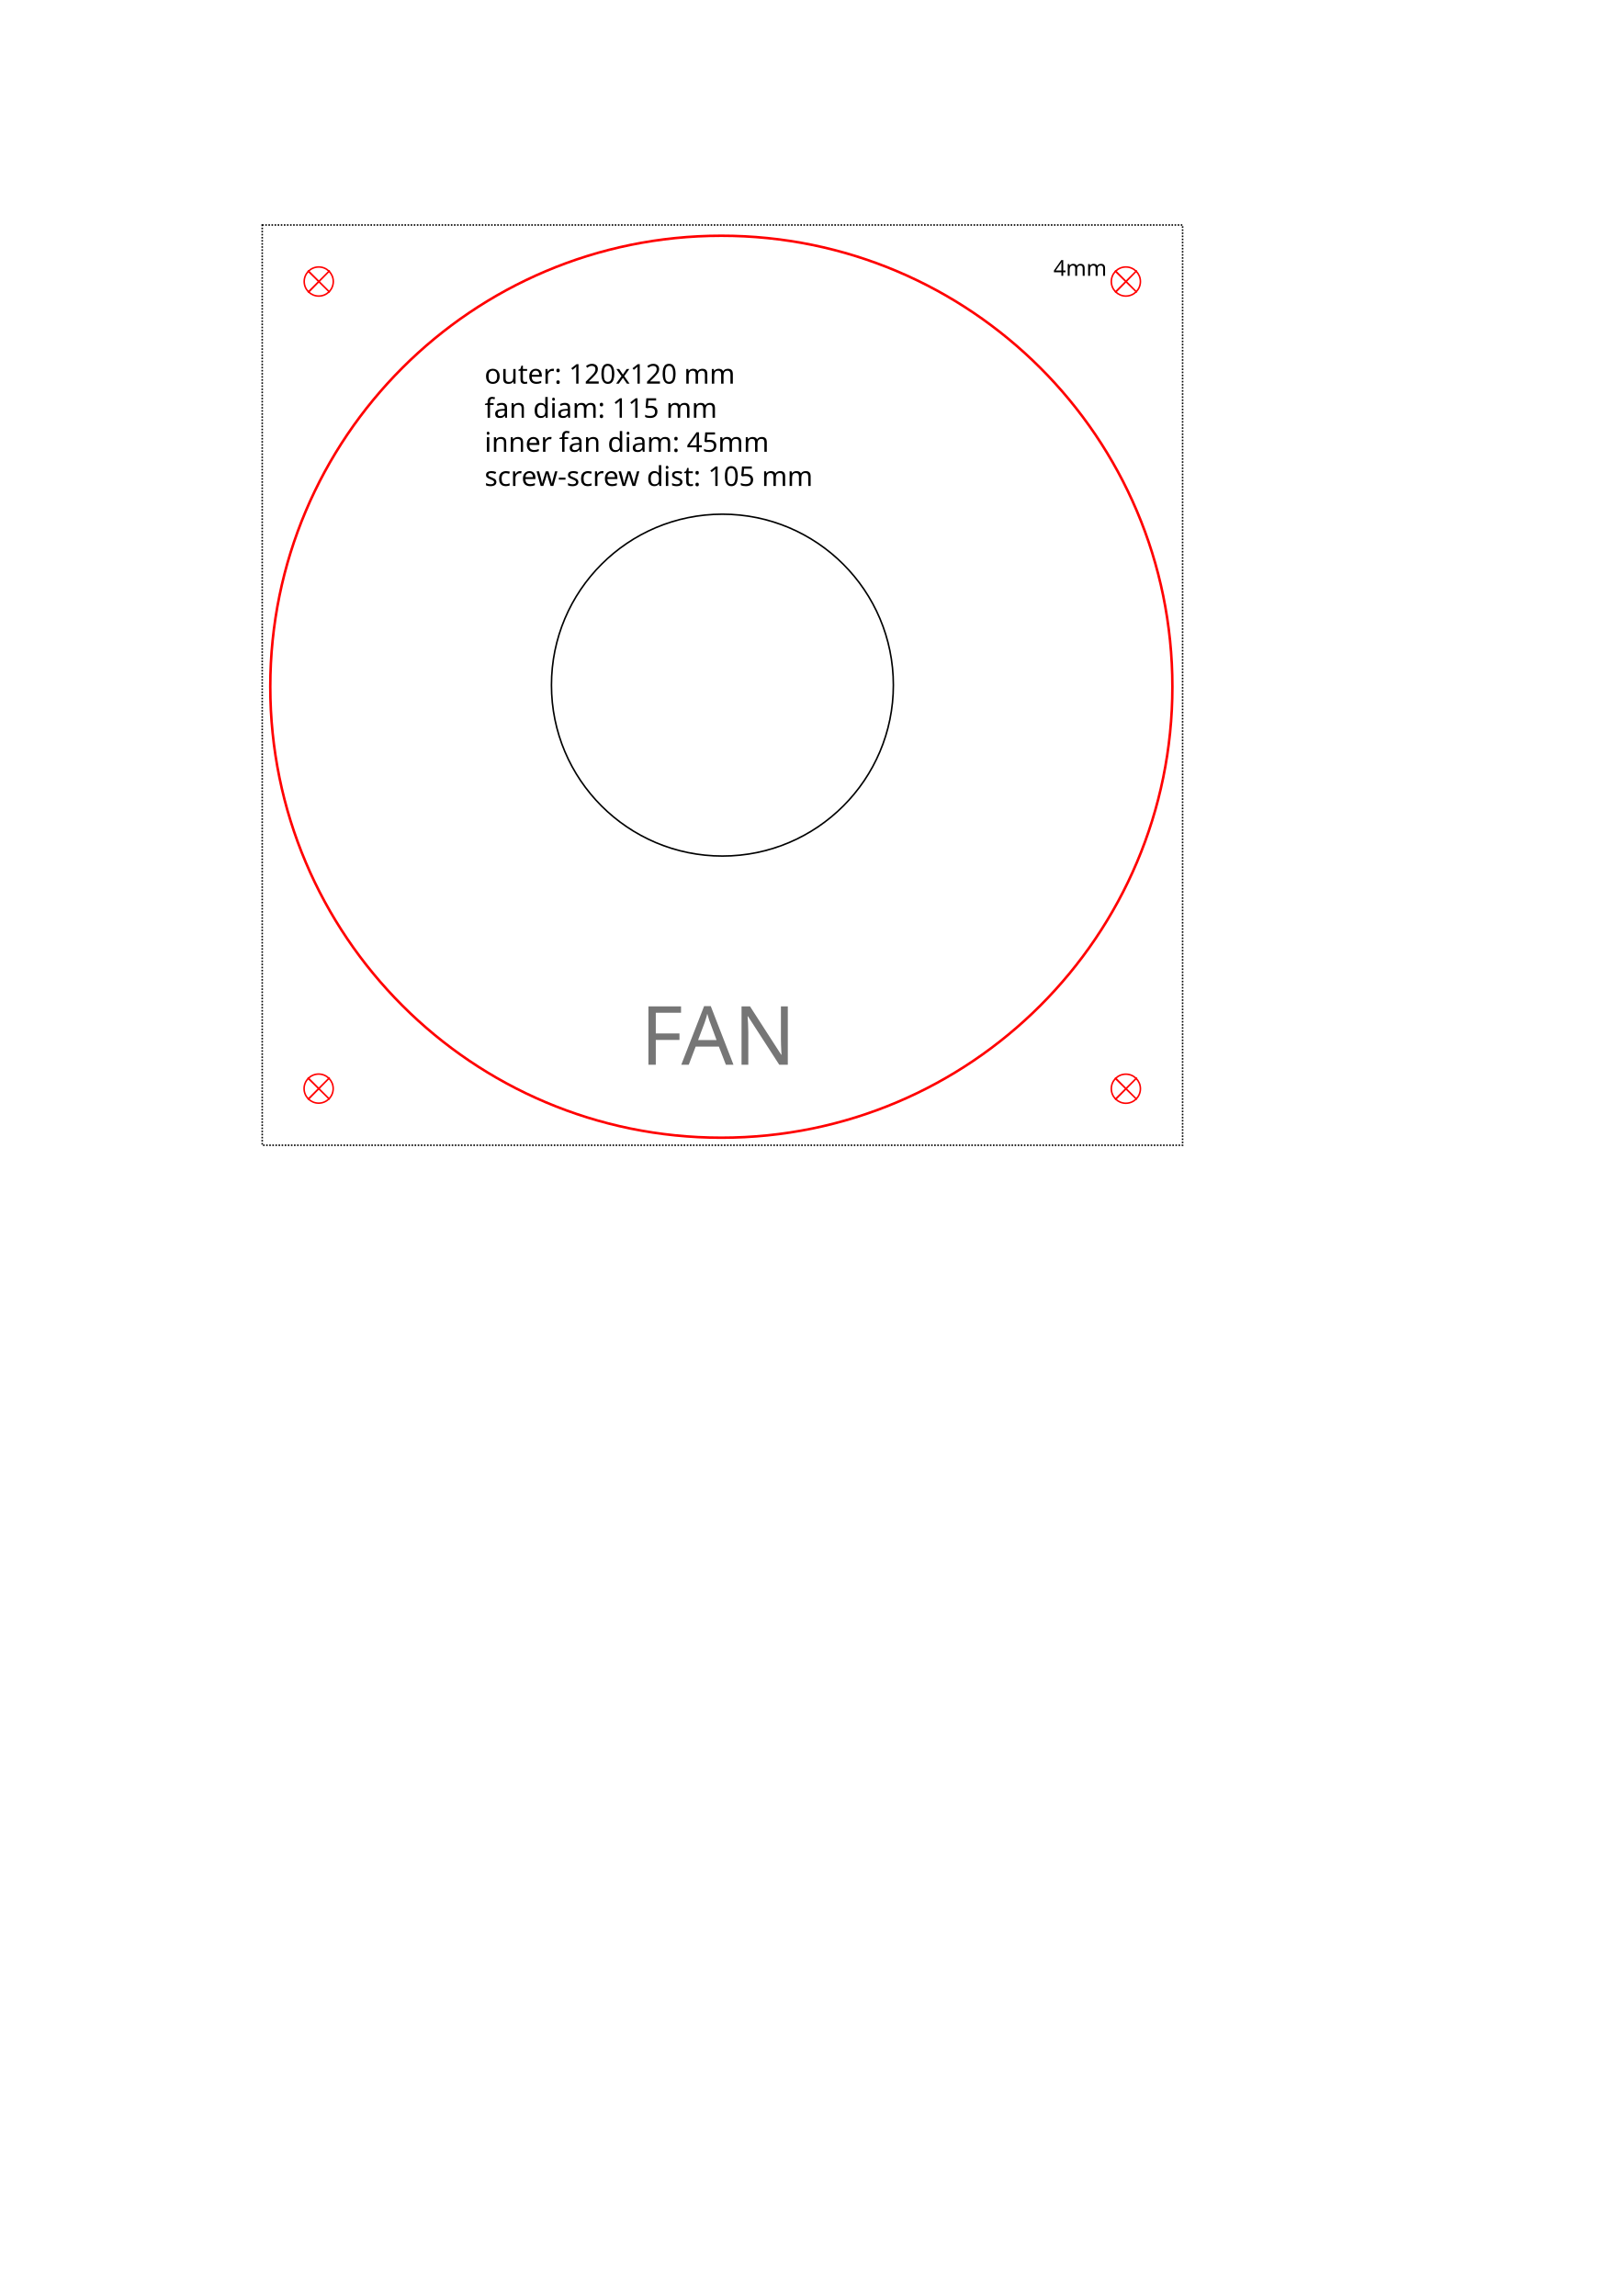
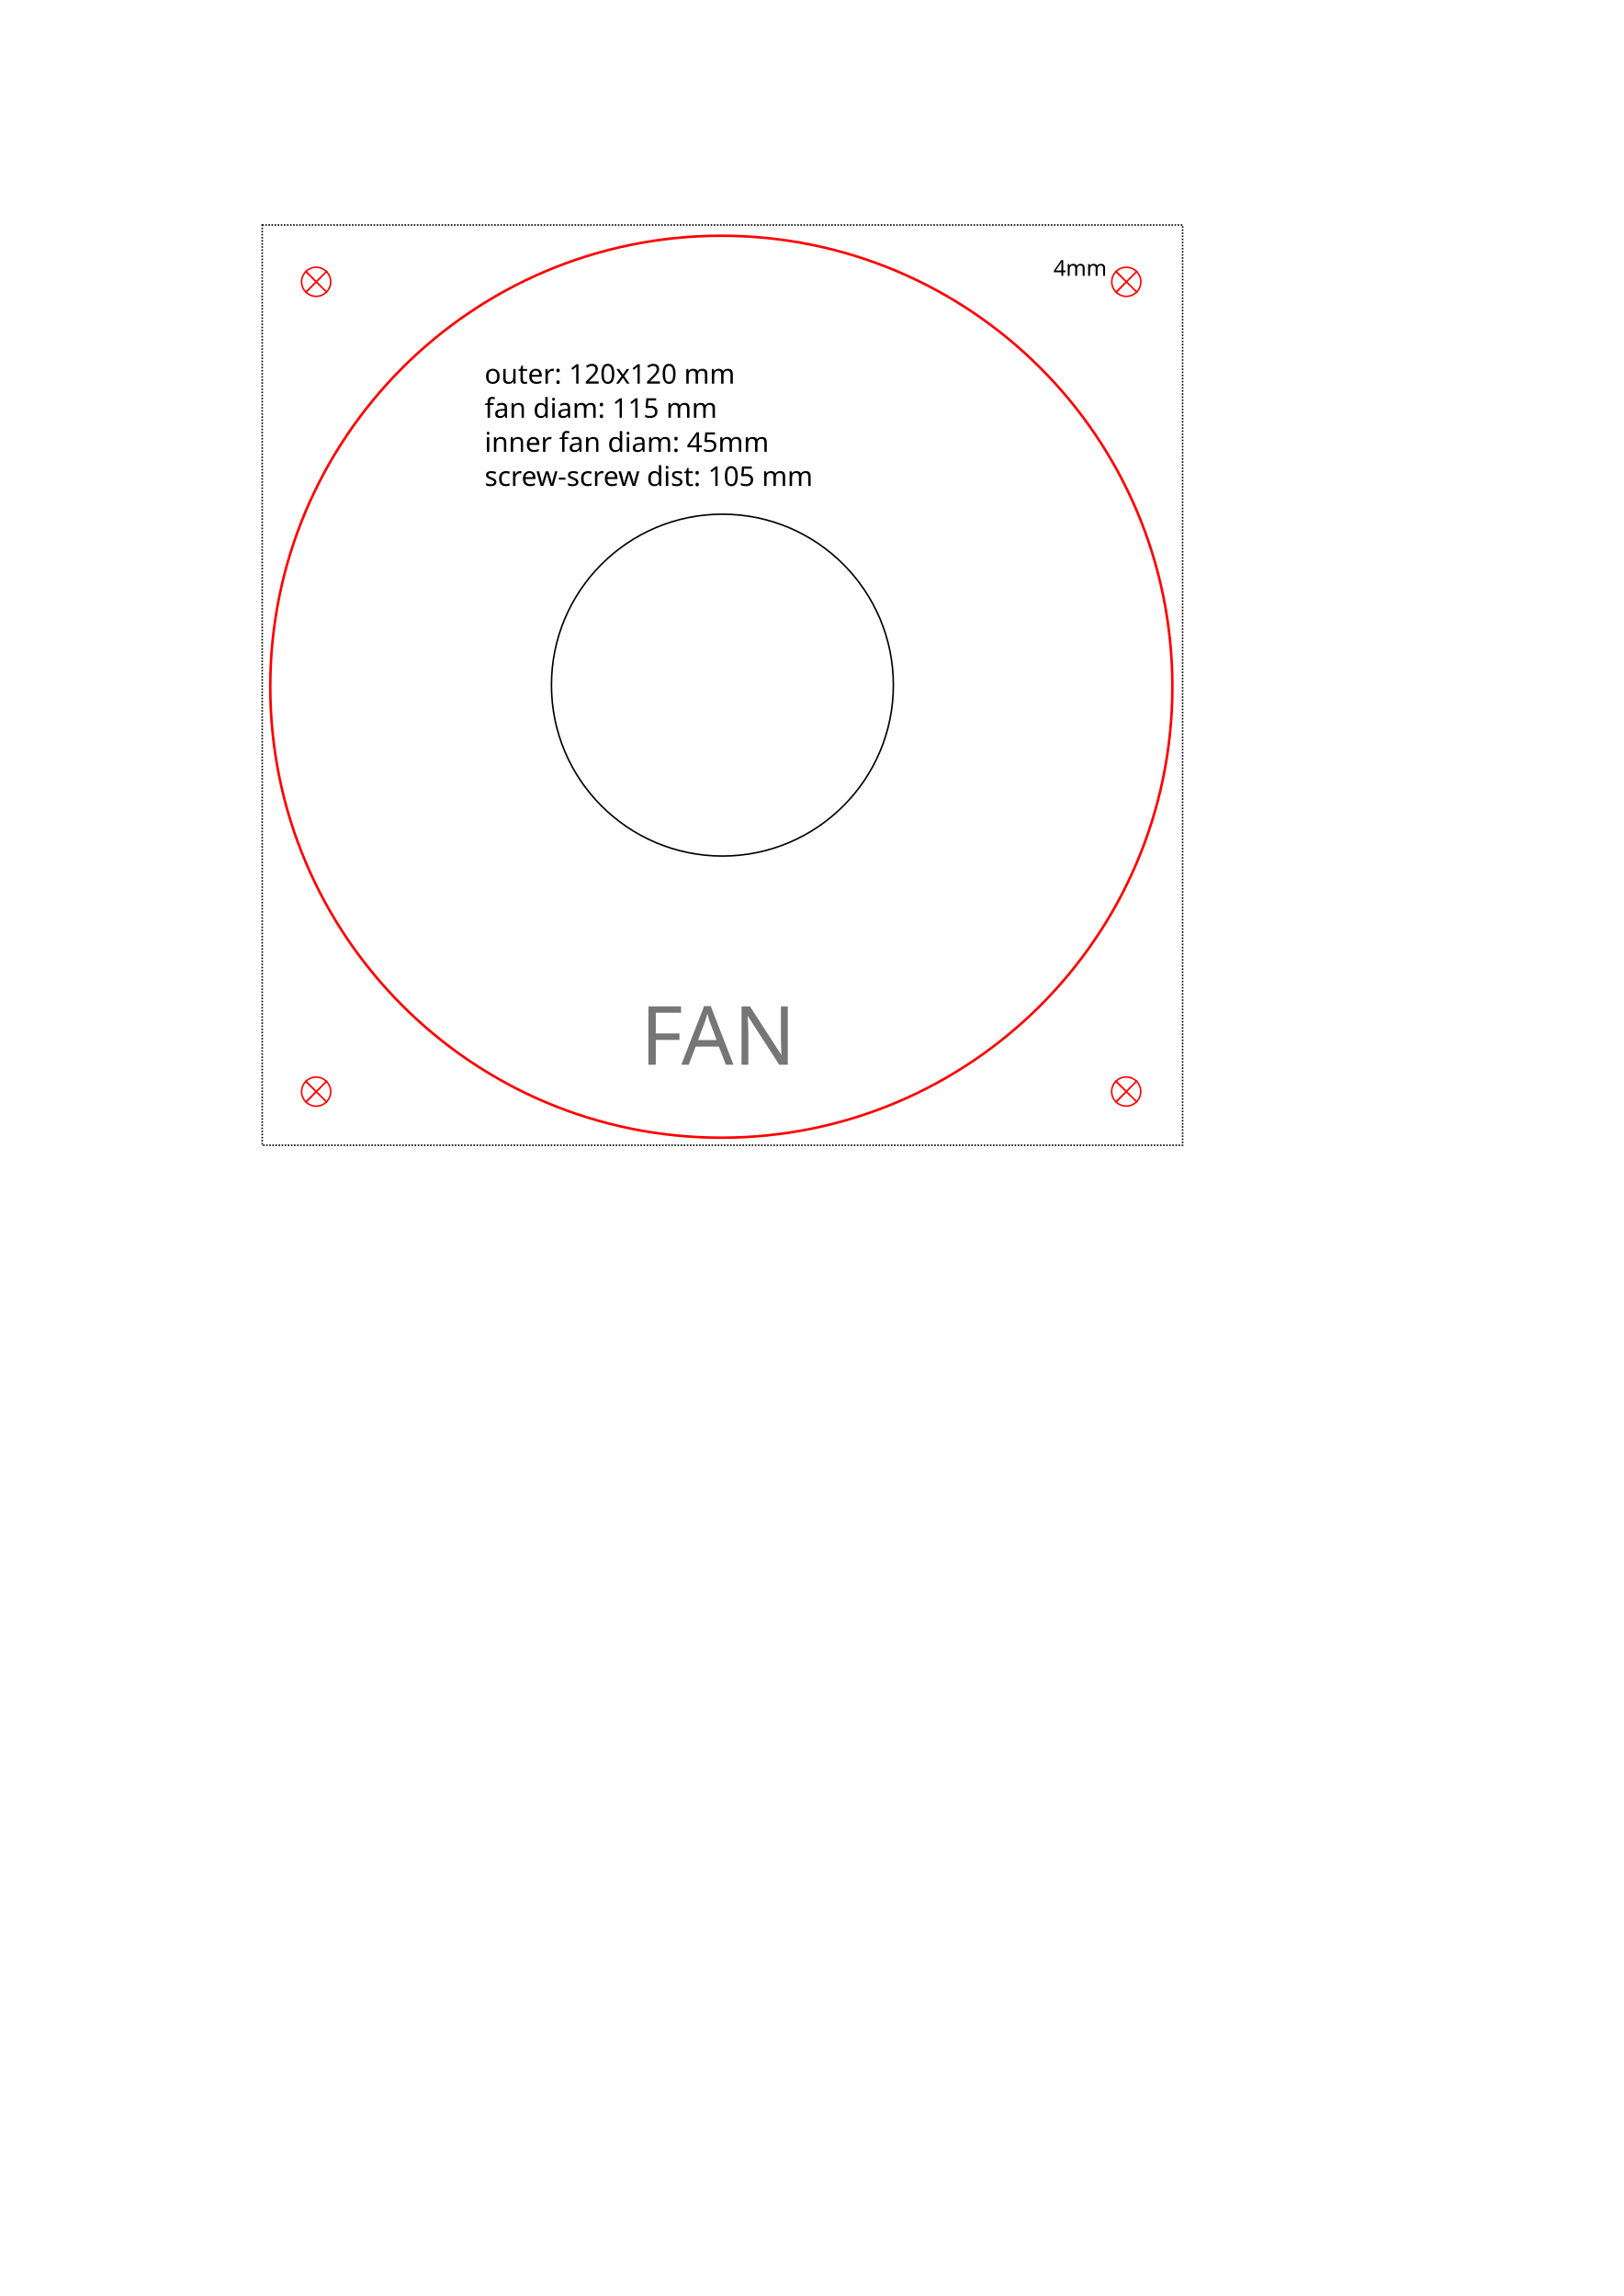
<svg xmlns="http://www.w3.org/2000/svg" width="210mm" height="297mm" viewBox="0 0 210 297" version="1.1" id="svg42238">
  <defs id="defs42235" />
  <g id="layer2" style="display:none">
    <rect style="font-size:123.472px;line-height:1.25;fill:none;fill-opacity:0.11;stroke:#ababab;stroke-width:0.2;stroke-miterlimit:4;stroke-dasharray:none;stroke-dashoffset:0;stroke-opacity:0.997" id="rect35571" width="104.415" height="104.415" x="41.225" y="36.416" />
+     <rect style="fill:none;fill-opacity:1;stroke:#1f00ff;stroke-width:0.245;stroke-miterlimit:4;stroke-dasharray:none;stroke-dashoffset:0;stroke-opacity:1" id="rect67702" width="104.755" height="104.755" x="40.916" y="36.454" />
  </g>
  <g id="layer1">
-     <rect style="font-size:123.472px;line-height:1.25;fill:none;fill-opacity:0.11;stroke:#000000;stroke-width:0.2;stroke-miterlimit:4;stroke-dasharray:0.2,0.2;stroke-dashoffset:0;stroke-opacity:0.997" id="rect35423" width="119.037" height="119.037" x="33.914" y="29.105" ry="0" />
-     <ellipse style="font-size:123.472px;line-height:1.25;fill:none;fill-opacity:0.11;stroke:#000000;stroke-width:0.2;stroke-miterlimit:4;stroke-dasharray:none;stroke-dashoffset:0;stroke-opacity:0.999" id="path36595" cx="93.432" cy="88.624" rx="22.11" ry="22.11" />
-     <text xml:space="preserve" style="font-style:normal;font-weight:normal;font-size:3.528px;line-height:1.25;font-family:sans-serif;fill:#000000;fill-opacity:1;stroke:none;stroke-width:0.265;stroke-miterlimit:4;stroke-dasharray:none;stroke-opacity:1" x="62.673" y="49.627" id="text36696">
-       <tspan style="font-size:3.528px;stroke-width:0.265" x="62.673" y="49.627" id="tspan36694">outer: 120x120 mm</tspan>
-       <tspan style="font-size:3.528px;stroke-width:0.265" x="62.673" y="54.037" id="tspan37569">fan diam: 115 mm</tspan>
-       <tspan style="font-size:3.528px;stroke-width:0.265" x="62.673" y="58.447" id="tspan37571">inner fan diam: 45mm</tspan>
-       <tspan style="font-size:3.528px;stroke-width:0.265" x="62.673" y="62.857" id="tspan38101">screw-screw dist: 105 mm</tspan>
-     </text>
-     <text xml:space="preserve" style="font-style:normal;font-weight:normal;font-size:10.583px;line-height:1.25;font-family:sans-serif;fill:#767676;fill-opacity:1;stroke:none;stroke-width:0.265;stroke-miterlimit:4;stroke-dasharray:none;stroke-opacity:1" x="82.833" y="137.728" id="text21883">
-       <tspan id="tspan21881" style="fill:#767676;fill-opacity:1;stroke-width:0.265" x="82.833" y="137.728">FAN</tspan>
-     </text>
-     <circle style="fill:none;stroke:#ff0000;stroke-width:0.327" id="path42440" cx="93.293" cy="88.832" r="58.336" />
-     <g id="g43442" transform="translate(-5.016333,105.6141)">
-       <ellipse style="fill:none;stroke:#ff0000;stroke-width:0.2;stroke-miterlimit:4;stroke-dasharray:none" id="path43094" cx="46.227" cy="35.203" rx="1.882" ry="1.882" />
-       <path id="path43209" style="fill:#ff0000;fill-opacity:1;stroke:#ff0000;stroke-width:0.2;stroke-linecap:butt;stroke-linejoin:miter;stroke-miterlimit:4;stroke-dasharray:none;stroke-opacity:1" d="m 47.652,33.778 -1.411,1.411 -1.34,-1.34 -0.027,0.027 1.353,1.327 -1.327,1.327 0.027,0.027 1.314,-1.34 1.411,1.384 -1.397,-1.397 z" />
+     <g id="g68032">
+       <rect style="font-size:123.472px;line-height:1.25;fill:none;fill-opacity:0.11;stroke:#000000;stroke-width:0.2;stroke-miterlimit:4;stroke-dasharray:0.2,0.2;stroke-dashoffset:0;stroke-opacity:0.997" id="rect35423" width="119.037" height="119.037" x="33.914" y="29.105" ry="0" />
+       <ellipse style="font-size:123.472px;line-height:1.25;fill:none;fill-opacity:0.11;stroke:#000000;stroke-width:0.2;stroke-miterlimit:4;stroke-dasharray:none;stroke-dashoffset:0;stroke-opacity:0.999" id="path36595" cx="93.432" cy="88.624" rx="22.11" ry="22.11" />
+       <text xml:space="preserve" style="font-style:normal;font-weight:normal;font-size:3.528px;line-height:1.25;font-family:sans-serif;fill:#000000;fill-opacity:1;stroke:none;stroke-width:0.265;stroke-miterlimit:4;stroke-dasharray:none;stroke-opacity:1" x="62.673" y="49.627" id="text36696">
+         <tspan style="font-size:3.528px;stroke-width:0.265" x="62.673" y="49.627" id="tspan36694">outer: 120x120 mm</tspan>
+         <tspan style="font-size:3.528px;stroke-width:0.265" x="62.673" y="54.037" id="tspan37569">fan diam: 115 mm</tspan>
+         <tspan style="font-size:3.528px;stroke-width:0.265" x="62.673" y="58.447" id="tspan37571">inner fan diam: 45mm</tspan>
+         <tspan style="font-size:3.528px;stroke-width:0.265" x="62.673" y="62.857" id="tspan38101">screw-screw dist: 105 mm</tspan>
+       </text>
+       <text xml:space="preserve" style="font-style:normal;font-weight:normal;font-size:10.583px;line-height:1.25;font-family:sans-serif;fill:#767676;fill-opacity:1;stroke:none;stroke-width:0.265;stroke-miterlimit:4;stroke-dasharray:none;stroke-opacity:1" x="82.833" y="137.728" id="text21883">
+         <tspan id="tspan21881" style="fill:#767676;fill-opacity:1;stroke-width:0.265" x="82.833" y="137.728">FAN</tspan>
+       </text>
+       <circle style="fill:none;stroke:#ff0000;stroke-width:0.327" id="path42440" cx="93.293" cy="88.832" r="58.336" />
+       <g id="g43442" transform="translate(-5.338581,106.0058)">
+         <ellipse style="fill:none;stroke:#ff0000;stroke-width:0.2;stroke-miterlimit:4;stroke-dasharray:none" id="path43094" cx="46.227" cy="35.203" rx="1.882" ry="1.882" />
+         <path id="path43209" style="fill:#ff0000;fill-opacity:1;stroke:#ff0000;stroke-width:0.2;stroke-linecap:butt;stroke-linejoin:miter;stroke-miterlimit:4;stroke-dasharray:none;stroke-opacity:1" d="m 47.652,33.778 -1.411,1.411 -1.34,-1.34 -0.027,0.027 1.353,1.327 -1.327,1.327 0.027,0.027 1.314,-1.34 1.411,1.384 -1.397,-1.397 z" />
+       </g>
+       <g id="g43442-9" transform="translate(99.4299,105.9922)">
+         <ellipse style="fill:none;stroke:#ff0000;stroke-width:0.2;stroke-miterlimit:4;stroke-dasharray:none" id="path43094-5" cx="46.227" cy="35.203" rx="1.882" ry="1.882" />
+         <path id="path43209-0" style="fill:#ff0000;fill-opacity:1;stroke:#ff0000;stroke-width:0.2;stroke-linecap:butt;stroke-linejoin:miter;stroke-miterlimit:4;stroke-dasharray:none;stroke-opacity:1" d="m 47.652,33.778 -1.411,1.411 -1.34,-1.34 -0.027,0.027 1.353,1.327 -1.327,1.327 0.027,0.027 1.314,-1.34 1.411,1.384 -1.397,-1.397 z" />
+       </g>
+       <g id="g43442-4" transform="translate(99.44378,1.251164)">
+         <ellipse style="fill:none;stroke:#ff0000;stroke-width:0.2;stroke-miterlimit:4;stroke-dasharray:none" id="path43094-8" cx="46.227" cy="35.203" rx="1.882" ry="1.882" />
+         <path id="path43209-7" style="fill:#ff0000;fill-opacity:1;stroke:#ff0000;stroke-width:0.2;stroke-linecap:butt;stroke-linejoin:miter;stroke-miterlimit:4;stroke-dasharray:none;stroke-opacity:1" d="m 47.652,33.778 -1.411,1.411 -1.34,-1.34 -0.027,0.027 1.353,1.327 -1.327,1.327 0.027,0.027 1.314,-1.34 1.411,1.384 -1.397,-1.397 z" />
+       </g>
+       <g id="g43442-6" transform="translate(-5.338581,1.2508)">
+         <ellipse style="fill:none;stroke:#ff0000;stroke-width:0.2;stroke-miterlimit:4;stroke-dasharray:none" id="path43094-6" cx="46.227" cy="35.203" rx="1.882" ry="1.882" />
+         <path id="path43209-4" style="fill:#ff0000;fill-opacity:1;stroke:#ff0000;stroke-width:0.2;stroke-linecap:butt;stroke-linejoin:miter;stroke-miterlimit:4;stroke-dasharray:none;stroke-opacity:1" d="m 47.652,33.778 -1.411,1.411 -1.34,-1.34 -0.027,0.027 1.353,1.327 -1.327,1.327 0.027,0.027 1.314,-1.34 1.411,1.384 -1.397,-1.397 z" />
+       </g>
+       <text xml:space="preserve" style="font-style:normal;font-weight:normal;font-size:2.822px;line-height:1.25;font-family:sans-serif;fill:#000000;fill-opacity:1;stroke:none;stroke-width:0.265" x="136.245" y="35.677" id="text45221">
+         <tspan id="tspan45219" style="font-size:2.822px;stroke-width:0.265" x="136.245" y="35.677">4mm</tspan>
+       </text>
    </g>
-     <g id="g43442-9" transform="translate(99.3852,105.6276)">
-       <ellipse style="fill:none;stroke:#ff0000;stroke-width:0.2;stroke-miterlimit:4;stroke-dasharray:none" id="path43094-5" cx="46.227" cy="35.203" rx="1.882" ry="1.882" />
-       <path id="path43209-0" style="fill:#ff0000;fill-opacity:1;stroke:#ff0000;stroke-width:0.2;stroke-linecap:butt;stroke-linejoin:miter;stroke-miterlimit:4;stroke-dasharray:none;stroke-opacity:1" d="m 47.652,33.778 -1.411,1.411 -1.34,-1.34 -0.027,0.027 1.353,1.327 -1.327,1.327 0.027,0.027 1.314,-1.34 1.411,1.384 -1.397,-1.397 z" />
-     </g>
-     <g id="g43442-4" transform="translate(99.3852,1.212577)">
-       <ellipse style="fill:none;stroke:#ff0000;stroke-width:0.2;stroke-miterlimit:4;stroke-dasharray:none" id="path43094-8" cx="46.227" cy="35.203" rx="1.882" ry="1.882" />
-       <path id="path43209-7" style="fill:#ff0000;fill-opacity:1;stroke:#ff0000;stroke-width:0.2;stroke-linecap:butt;stroke-linejoin:miter;stroke-miterlimit:4;stroke-dasharray:none;stroke-opacity:1" d="m 47.652,33.778 -1.411,1.411 -1.34,-1.34 -0.027,0.027 1.353,1.327 -1.327,1.327 0.027,0.027 1.314,-1.34 1.411,1.384 -1.397,-1.397 z" />
-     </g>
-     <g id="g43442-6" transform="translate(-5.00245,1.21294)">
-       <ellipse style="fill:none;stroke:#ff0000;stroke-width:0.2;stroke-miterlimit:4;stroke-dasharray:none" id="path43094-6" cx="46.227" cy="35.203" rx="1.882" ry="1.882" />
-       <path id="path43209-4" style="fill:#ff0000;fill-opacity:1;stroke:#ff0000;stroke-width:0.2;stroke-linecap:butt;stroke-linejoin:miter;stroke-miterlimit:4;stroke-dasharray:none;stroke-opacity:1" d="m 47.652,33.778 -1.411,1.411 -1.34,-1.34 -0.027,0.027 1.353,1.327 -1.327,1.327 0.027,0.027 1.314,-1.34 1.411,1.384 -1.397,-1.397 z" />
-     </g>
-     <text xml:space="preserve" style="font-style:normal;font-weight:normal;font-size:2.822px;line-height:1.25;font-family:sans-serif;fill:#000000;fill-opacity:1;stroke:none;stroke-width:0.265" x="136.245" y="35.677" id="text45221">
-       <tspan id="tspan45219" style="font-size:2.822px;stroke-width:0.265" x="136.245" y="35.677">4mm</tspan>
-     </text>
  </g>
</svg>
